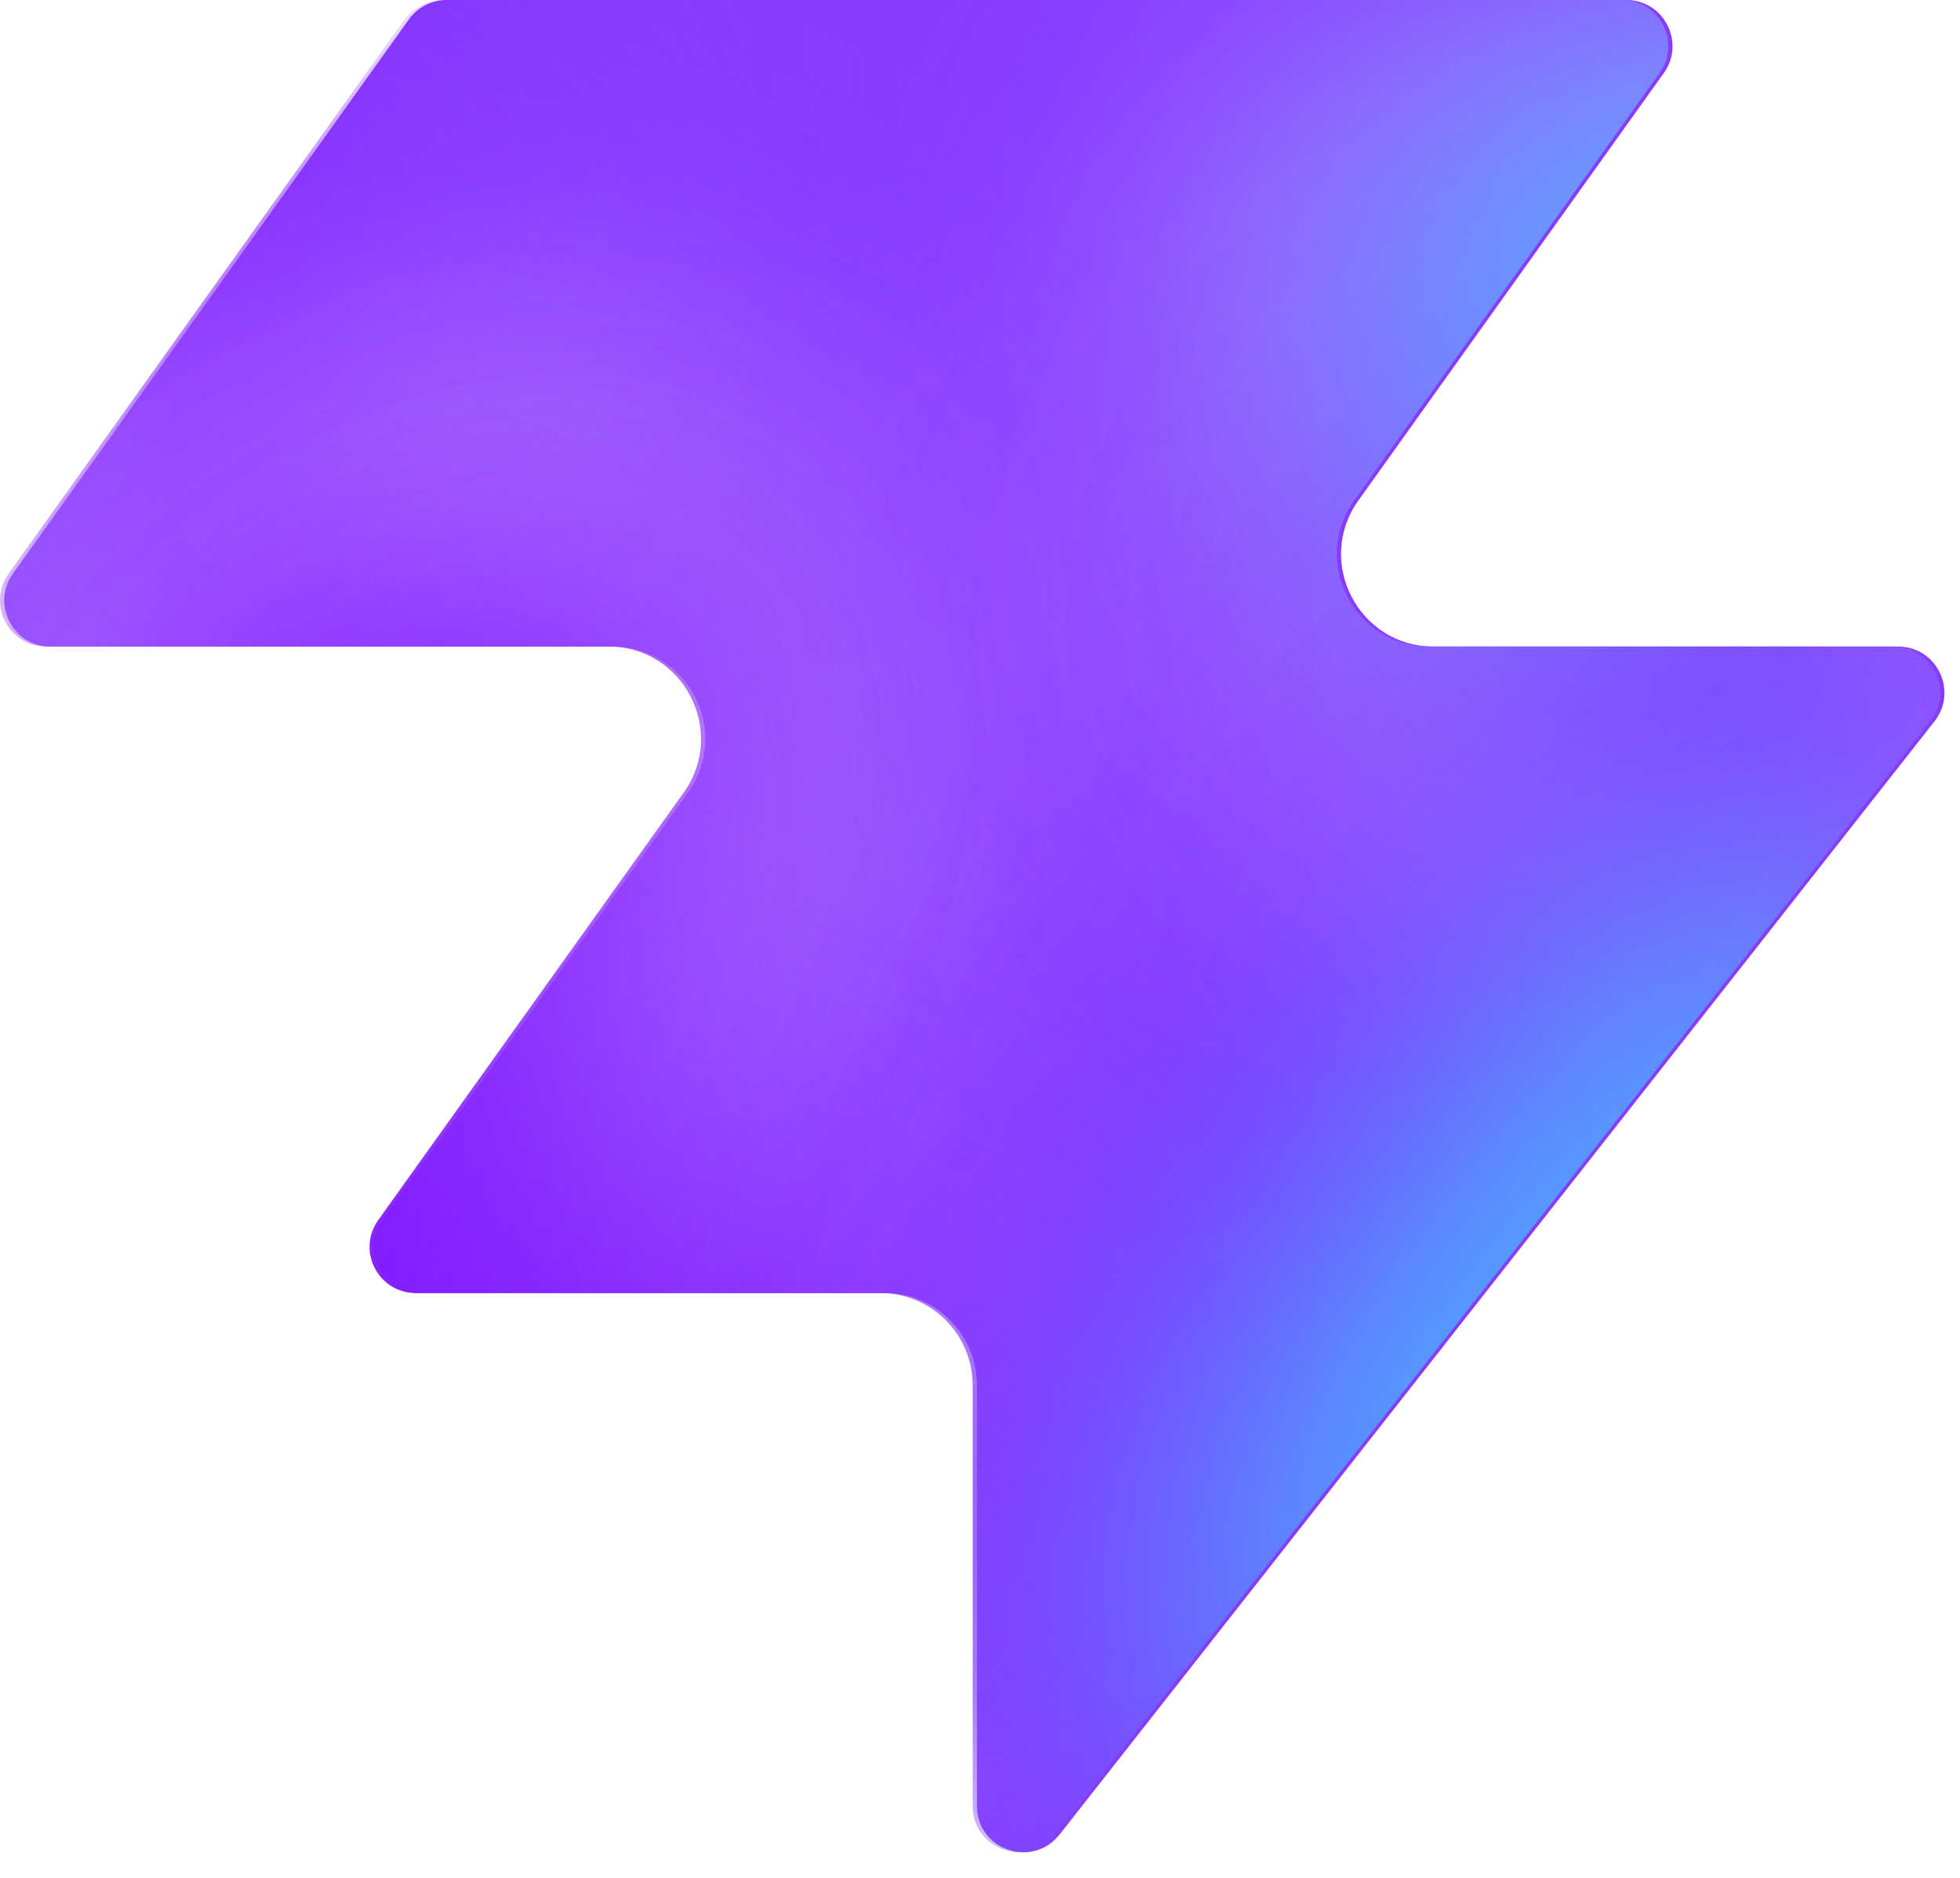
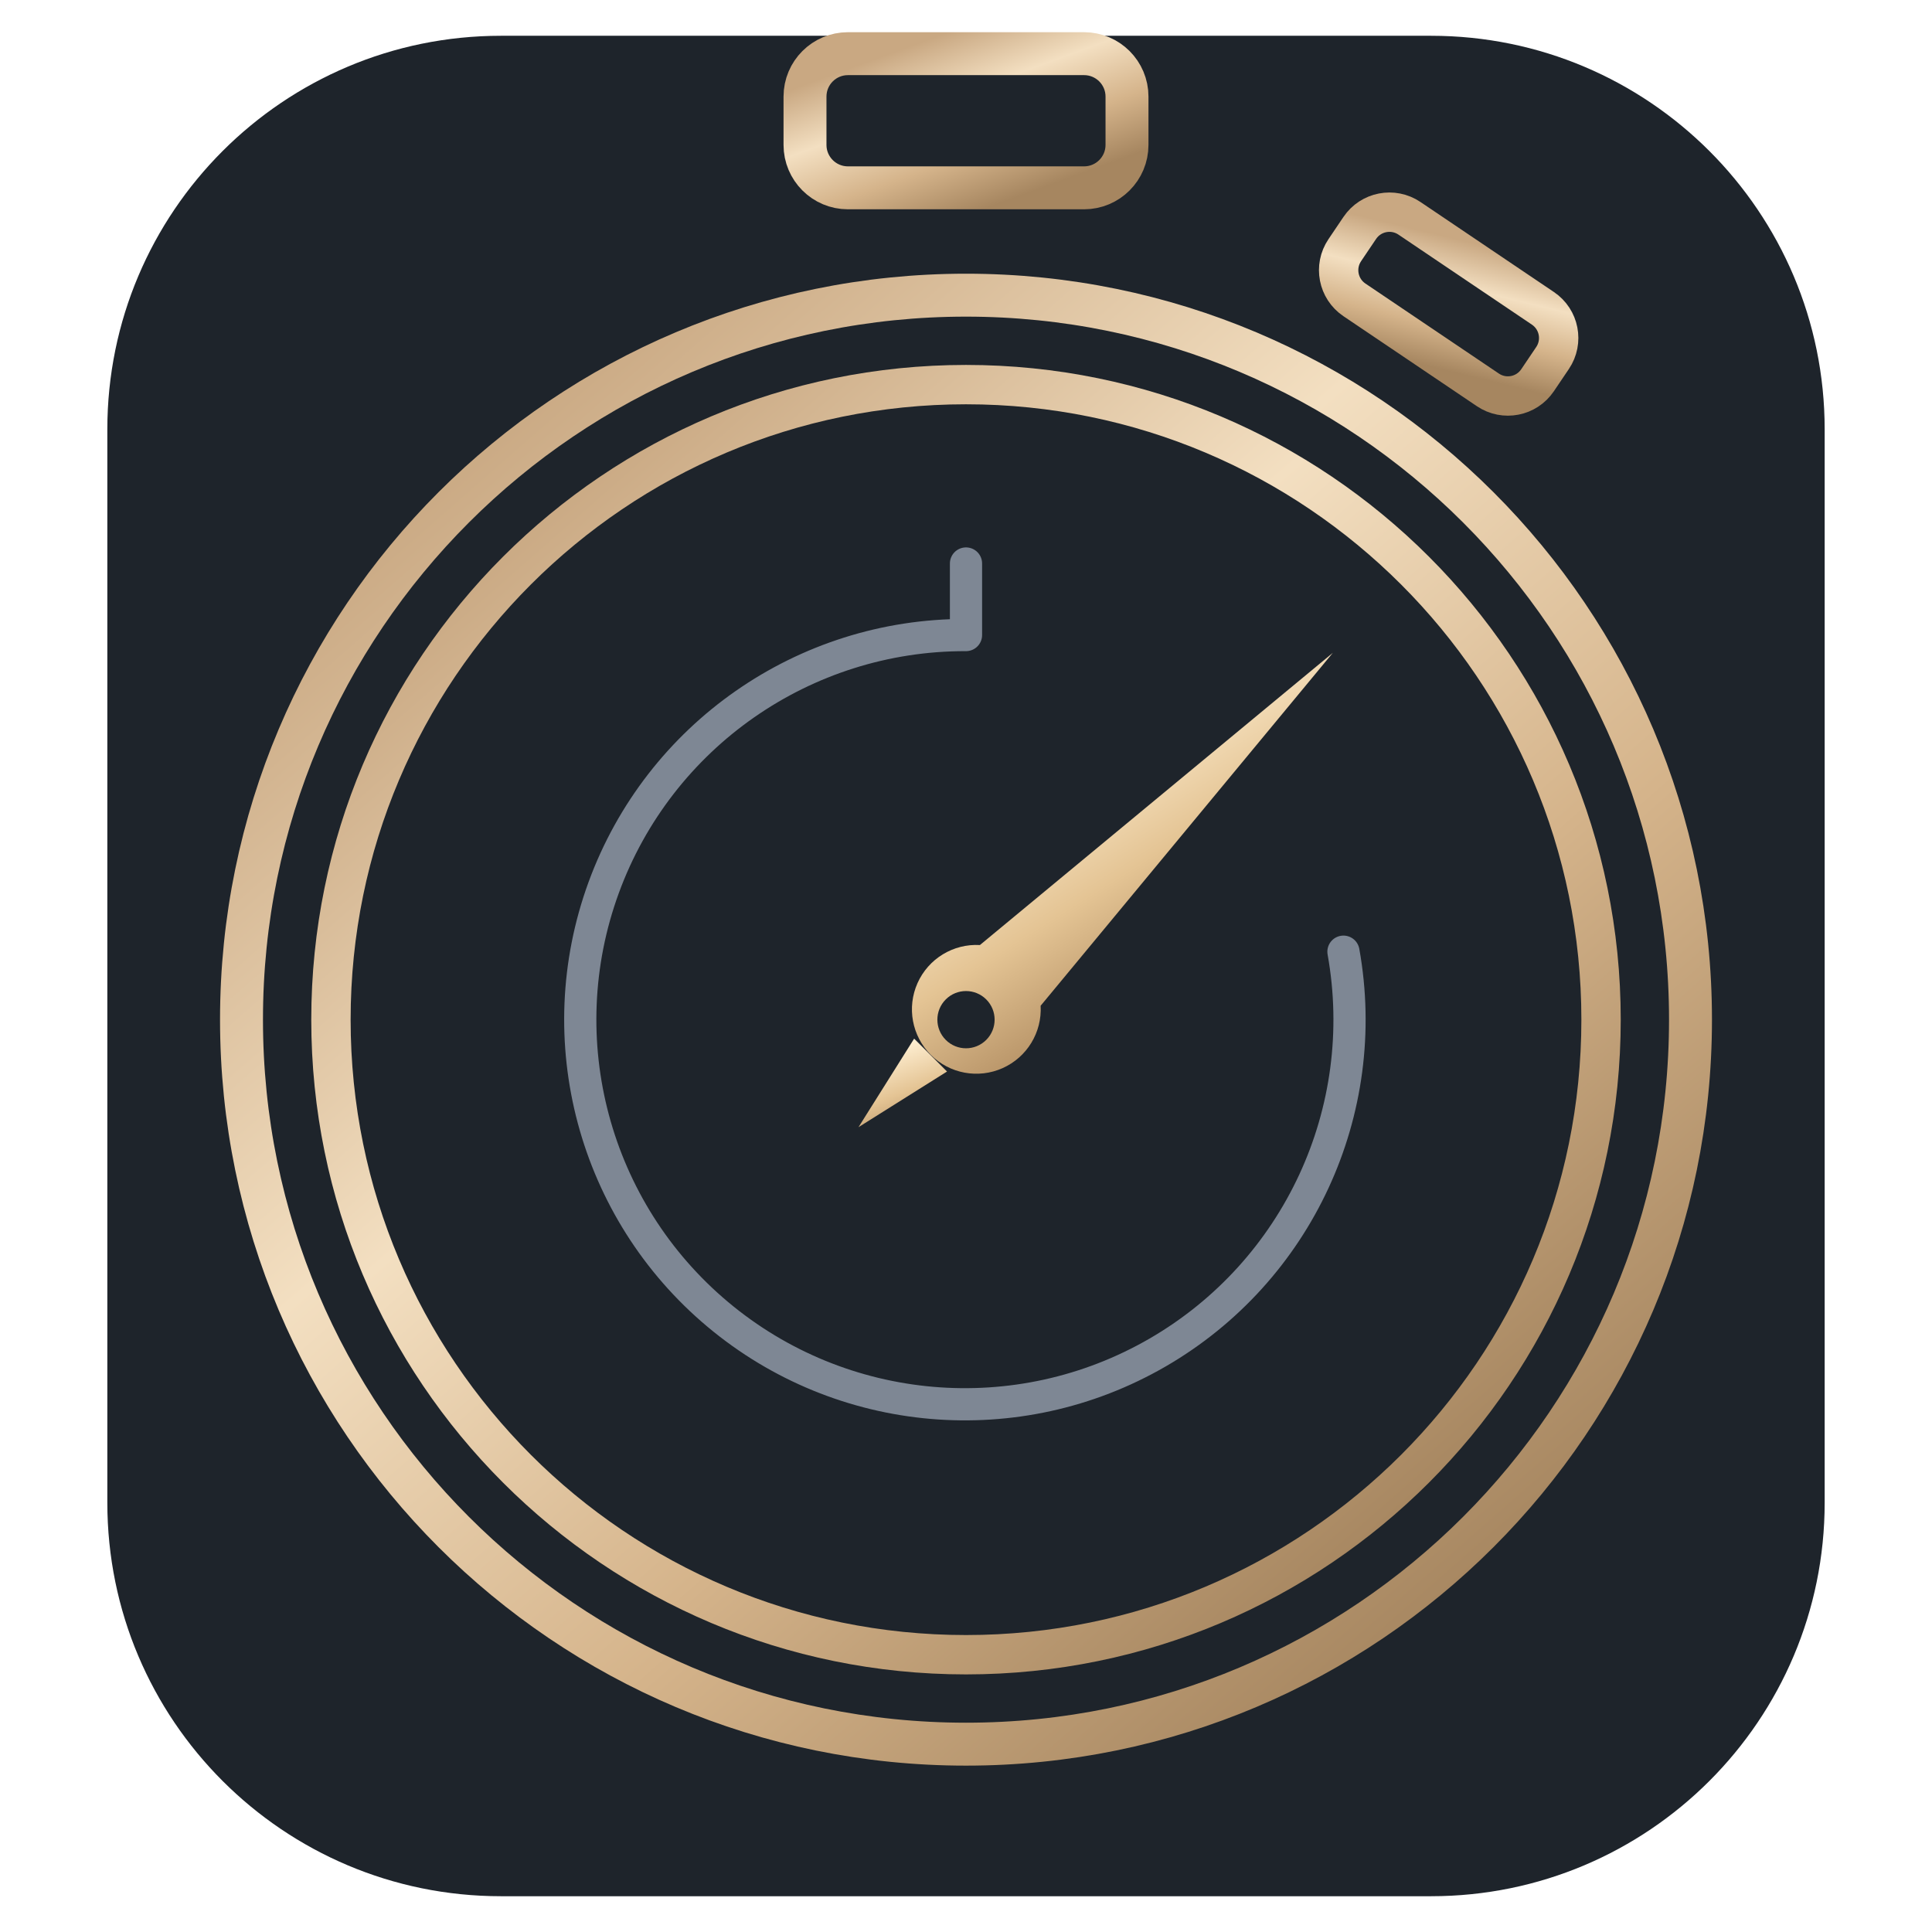
- <svg xmlns="http://www.w3.org/2000/svg" width="48" height="46" fill="none" viewBox="0 0 48 46">
-   <path fill="#863bff" d="M25.946 44.938c-.664.845-2.021.375-2.021-.698V33.937a2.26 2.26 0 0 0-2.262-2.262H10.287c-.92 0-1.456-1.04-.92-1.788l7.48-10.471c1.07-1.497 0-3.578-1.842-3.578H1.237c-.92 0-1.456-1.04-.92-1.788L10.013.474c.214-.297.556-.474.92-.474h28.894c.92 0 1.456 1.04.92 1.788l-7.48 10.471c-1.07 1.498 0 3.579 1.842 3.579h11.377c.943 0 1.473 1.088.89 1.83L25.947 44.94z" style="fill:#863bff;fill:color(display-p3 .525 .23 1);fill-opacity:1" />
-   <mask id="a" width="48" height="46" x="0" y="0" maskUnits="userSpaceOnUse" style="mask-type:alpha">
-     <path fill="#000" d="M25.842 44.938c-.664.844-2.021.375-2.021-.698V33.937a2.26 2.26 0 0 0-2.262-2.262H10.183c-.92 0-1.456-1.04-.92-1.788l7.48-10.471c1.07-1.498 0-3.579-1.842-3.579H1.133c-.92 0-1.456-1.04-.92-1.787L9.91.473c.214-.297.556-.474.92-.474h28.894c.92 0 1.456 1.04.92 1.788l-7.48 10.471c-1.07 1.498 0 3.578 1.842 3.578h11.377c.943 0 1.473 1.088.89 1.832L25.843 44.94z" style="fill:#000;fill-opacity:1" />
-   </mask>
-   <g mask="url(#a)">
-     <g filter="url(#b)">
-       <ellipse cx="5.508" cy="14.704" fill="#ede6ff" rx="5.508" ry="14.704" style="fill:#ede6ff;fill:color(display-p3 .927 .903 1);fill-opacity:1" transform="matrix(.00324 1 1 -.00324 -4.47 31.516)" />
-     </g>
-     <g filter="url(#c)">
-       <ellipse cx="10.399" cy="29.851" fill="#ede6ff" rx="10.399" ry="29.851" style="fill:#ede6ff;fill:color(display-p3 .927 .903 1);fill-opacity:1" transform="matrix(.00324 1 1 -.00324 -39.328 7.883)" />
-     </g>
-     <g filter="url(#d)">
-       <ellipse cx="5.508" cy="30.487" fill="#7e14ff" rx="5.508" ry="30.487" style="fill:#7e14ff;fill:color(display-p3 .492 .077 1);fill-opacity:1" transform="rotate(89.814 -25.913 -14.639)scale(1 -1)" />
-     </g>
-     <g filter="url(#e)">
-       <ellipse cx="5.508" cy="30.599" fill="#7e14ff" rx="5.508" ry="30.599" style="fill:#7e14ff;fill:color(display-p3 .492 .077 1);fill-opacity:1" transform="rotate(89.814 -32.644 -3.334)scale(1 -1)" />
-     </g>
-     <g filter="url(#f)">
-       <ellipse cx="5.508" cy="30.599" fill="#7e14ff" rx="5.508" ry="30.599" style="fill:#7e14ff;fill:color(display-p3 .492 .077 1);fill-opacity:1" transform="matrix(.00324 1 1 -.00324 -34.34 30.47)" />
-     </g>
-     <g filter="url(#g)">
-       <ellipse cx="14.072" cy="22.078" fill="#ede6ff" rx="14.072" ry="22.078" style="fill:#ede6ff;fill:color(display-p3 .927 .903 1);fill-opacity:1" transform="rotate(93.35 24.506 48.493)scale(-1 1)" />
-     </g>
-     <g filter="url(#h)">
-       <ellipse cx="3.47" cy="21.501" fill="#7e14ff" rx="3.47" ry="21.501" style="fill:#7e14ff;fill:color(display-p3 .492 .077 1);fill-opacity:1" transform="rotate(89.009 28.708 47.59)scale(-1 1)" />
-     </g>
-     <g filter="url(#i)">
-       <ellipse cx="3.47" cy="21.501" fill="#7e14ff" rx="3.47" ry="21.501" style="fill:#7e14ff;fill:color(display-p3 .492 .077 1);fill-opacity:1" transform="rotate(89.009 28.708 47.59)scale(-1 1)" />
-     </g>
-     <g filter="url(#j)">
-       <ellipse cx=".387" cy="8.972" fill="#7e14ff" rx="4.407" ry="29.108" style="fill:#7e14ff;fill:color(display-p3 .492 .077 1);fill-opacity:1" transform="rotate(39.51 .387 8.972)" />
-     </g>
-     <g filter="url(#k)">
-       <ellipse cx="47.523" cy="-6.092" fill="#7e14ff" rx="4.407" ry="29.108" style="fill:#7e14ff;fill:color(display-p3 .492 .077 1);fill-opacity:1" transform="rotate(37.892 47.523 -6.092)" />
-     </g>
-     <g filter="url(#l)">
-       <ellipse cx="41.412" cy="6.333" fill="#47bfff" rx="5.971" ry="9.665" style="fill:#47bfff;fill:color(display-p3 .28 .748 1);fill-opacity:1" transform="rotate(37.892 41.412 6.333)" />
-     </g>
-     <g filter="url(#m)">
-       <ellipse cx="-1.879" cy="38.332" fill="#7e14ff" rx="4.407" ry="29.108" style="fill:#7e14ff;fill:color(display-p3 .492 .077 1);fill-opacity:1" transform="rotate(37.892 -1.88 38.332)" />
-     </g>
-     <g filter="url(#n)">
-       <ellipse cx="-1.879" cy="38.332" fill="#7e14ff" rx="4.407" ry="29.108" style="fill:#7e14ff;fill:color(display-p3 .492 .077 1);fill-opacity:1" transform="rotate(37.892 -1.88 38.332)" />
-     </g>
-     <g filter="url(#o)">
-       <ellipse cx="35.651" cy="29.907" fill="#7e14ff" rx="4.407" ry="29.108" style="fill:#7e14ff;fill:color(display-p3 .492 .077 1);fill-opacity:1" transform="rotate(37.892 35.651 29.907)" />
-     </g>
-     <g filter="url(#p)">
-       <ellipse cx="38.418" cy="32.4" fill="#47bfff" rx="5.971" ry="15.297" style="fill:#47bfff;fill:color(display-p3 .28 .748 1);fill-opacity:1" transform="rotate(37.892 38.418 32.4)" />
-     </g>
+ <svg xmlns="http://www.w3.org/2000/svg" width="64" height="64" viewBox="0 0 100 108" fill="none">
+   <defs>
+     <linearGradient id="chrono-gold" x1="15%" y1="10%" x2="85%" y2="90%">
+       <stop offset="0%" stop-color="#C9A882" />
+       <stop offset="35%" stop-color="#F3DFC1" />
+       <stop offset="68%" stop-color="#D5B48B" />
+       <stop offset="100%" stop-color="#A68660" />
+     </linearGradient>
+     <linearGradient id="chrono-needle" x1="0%" y1="0%" x2="100%" y2="100%">
+       <stop offset="0%" stop-color="#FFF0D4" />
+       <stop offset="55%" stop-color="#E4C494" />
+       <stop offset="100%" stop-color="#B69266" />
+     </linearGradient>
+   </defs>
+   <rect x="2" y="2" width="96" height="104" rx="22" fill="#1E242B" />
+   <line x1="46.5" y1="10.5" x2="46.5" y2="16.5" stroke="url(#chrono-gold)" stroke-width="2.4" />
+   <line x1="53.5" y1="10.5" x2="53.5" y2="16.5" stroke="url(#chrono-gold)" stroke-width="2.4" />
+   <rect x="41" y="3" width="18" height="7.5" rx="2.4" stroke="url(#chrono-gold)" stroke-width="2.4" />
+   <g transform="rotate(34 50 57)">
+     <line x1="47.5" y1="11.5" x2="47.5" y2="16.5" stroke="url(#chrono-gold)" stroke-width="2.2" />
+     <line x1="52.5" y1="11.5" x2="52.5" y2="16.5" stroke="url(#chrono-gold)" stroke-width="2.2" />
+     <rect x="43.5" y="6" width="13" height="5.5" rx="2" stroke="url(#chrono-gold)" stroke-width="2.2" />
  </g>
-   <defs>
-     <filter id="b" width="60.045" height="41.654" x="-19.77" y="16.149" color-interpolation-filters="sRGB" filterUnits="userSpaceOnUse">
-       <feFlood flood-opacity="0" result="BackgroundImageFix" />
-       <feBlend in="SourceGraphic" in2="BackgroundImageFix" result="shape" />
-       <feGaussianBlur result="effect1_foregroundBlur_2002_17158" stdDeviation="7.659" />
-     </filter>
-     <filter id="c" width="90.34" height="51.437" x="-54.613" y="-7.533" color-interpolation-filters="sRGB" filterUnits="userSpaceOnUse">
-       <feFlood flood-opacity="0" result="BackgroundImageFix" />
-       <feBlend in="SourceGraphic" in2="BackgroundImageFix" result="shape" />
-       <feGaussianBlur result="effect1_foregroundBlur_2002_17158" stdDeviation="7.659" />
-     </filter>
-     <filter id="d" width="79.355" height="29.4" x="-49.64" y="2.03" color-interpolation-filters="sRGB" filterUnits="userSpaceOnUse">
-       <feFlood flood-opacity="0" result="BackgroundImageFix" />
-       <feBlend in="SourceGraphic" in2="BackgroundImageFix" result="shape" />
-       <feGaussianBlur result="effect1_foregroundBlur_2002_17158" stdDeviation="4.596" />
-     </filter>
-     <filter id="e" width="79.579" height="29.4" x="-45.045" y="20.029" color-interpolation-filters="sRGB" filterUnits="userSpaceOnUse">
-       <feFlood flood-opacity="0" result="BackgroundImageFix" />
-       <feBlend in="SourceGraphic" in2="BackgroundImageFix" result="shape" />
-       <feGaussianBlur result="effect1_foregroundBlur_2002_17158" stdDeviation="4.596" />
-     </filter>
-     <filter id="f" width="79.579" height="29.4" x="-43.513" y="21.178" color-interpolation-filters="sRGB" filterUnits="userSpaceOnUse">
-       <feFlood flood-opacity="0" result="BackgroundImageFix" />
-       <feBlend in="SourceGraphic" in2="BackgroundImageFix" result="shape" />
-       <feGaussianBlur result="effect1_foregroundBlur_2002_17158" stdDeviation="4.596" />
-     </filter>
-     <filter id="g" width="74.749" height="58.852" x="15.756" y="-17.901" color-interpolation-filters="sRGB" filterUnits="userSpaceOnUse">
-       <feFlood flood-opacity="0" result="BackgroundImageFix" />
-       <feBlend in="SourceGraphic" in2="BackgroundImageFix" result="shape" />
-       <feGaussianBlur result="effect1_foregroundBlur_2002_17158" stdDeviation="7.659" />
-     </filter>
-     <filter id="h" width="61.377" height="25.362" x="23.548" y="2.284" color-interpolation-filters="sRGB" filterUnits="userSpaceOnUse">
-       <feFlood flood-opacity="0" result="BackgroundImageFix" />
-       <feBlend in="SourceGraphic" in2="BackgroundImageFix" result="shape" />
-       <feGaussianBlur result="effect1_foregroundBlur_2002_17158" stdDeviation="4.596" />
-     </filter>
-     <filter id="i" width="61.377" height="25.362" x="23.548" y="2.284" color-interpolation-filters="sRGB" filterUnits="userSpaceOnUse">
-       <feFlood flood-opacity="0" result="BackgroundImageFix" />
-       <feBlend in="SourceGraphic" in2="BackgroundImageFix" result="shape" />
-       <feGaussianBlur result="effect1_foregroundBlur_2002_17158" stdDeviation="4.596" />
-     </filter>
-     <filter id="j" width="56.045" height="63.649" x="-27.636" y="-22.853" color-interpolation-filters="sRGB" filterUnits="userSpaceOnUse">
-       <feFlood flood-opacity="0" result="BackgroundImageFix" />
-       <feBlend in="SourceGraphic" in2="BackgroundImageFix" result="shape" />
-       <feGaussianBlur result="effect1_foregroundBlur_2002_17158" stdDeviation="4.596" />
-     </filter>
-     <filter id="k" width="54.814" height="64.646" x="20.116" y="-38.415" color-interpolation-filters="sRGB" filterUnits="userSpaceOnUse">
-       <feFlood flood-opacity="0" result="BackgroundImageFix" />
-       <feBlend in="SourceGraphic" in2="BackgroundImageFix" result="shape" />
-       <feGaussianBlur result="effect1_foregroundBlur_2002_17158" stdDeviation="4.596" />
-     </filter>
-     <filter id="l" width="33.541" height="35.313" x="24.641" y="-11.323" color-interpolation-filters="sRGB" filterUnits="userSpaceOnUse">
-       <feFlood flood-opacity="0" result="BackgroundImageFix" />
-       <feBlend in="SourceGraphic" in2="BackgroundImageFix" result="shape" />
-       <feGaussianBlur result="effect1_foregroundBlur_2002_17158" stdDeviation="4.596" />
-     </filter>
-     <filter id="m" width="54.814" height="64.646" x="-29.286" y="6.009" color-interpolation-filters="sRGB" filterUnits="userSpaceOnUse">
-       <feFlood flood-opacity="0" result="BackgroundImageFix" />
-       <feBlend in="SourceGraphic" in2="BackgroundImageFix" result="shape" />
-       <feGaussianBlur result="effect1_foregroundBlur_2002_17158" stdDeviation="4.596" />
-     </filter>
-     <filter id="n" width="54.814" height="64.646" x="-29.286" y="6.009" color-interpolation-filters="sRGB" filterUnits="userSpaceOnUse">
-       <feFlood flood-opacity="0" result="BackgroundImageFix" />
-       <feBlend in="SourceGraphic" in2="BackgroundImageFix" result="shape" />
-       <feGaussianBlur result="effect1_foregroundBlur_2002_17158" stdDeviation="4.596" />
-     </filter>
-     <filter id="o" width="54.814" height="64.646" x="8.244" y="-2.416" color-interpolation-filters="sRGB" filterUnits="userSpaceOnUse">
-       <feFlood flood-opacity="0" result="BackgroundImageFix" />
-       <feBlend in="SourceGraphic" in2="BackgroundImageFix" result="shape" />
-       <feGaussianBlur result="effect1_foregroundBlur_2002_17158" stdDeviation="4.596" />
-     </filter>
-     <filter id="p" width="39.409" height="43.623" x="18.713" y="10.588" color-interpolation-filters="sRGB" filterUnits="userSpaceOnUse">
-       <feFlood flood-opacity="0" result="BackgroundImageFix" />
-       <feBlend in="SourceGraphic" in2="BackgroundImageFix" result="shape" />
-       <feGaussianBlur result="effect1_foregroundBlur_2002_17158" stdDeviation="4.596" />
-     </filter>
-   </defs>
+   <circle cx="50" cy="57" r="40.5" stroke="url(#chrono-gold)" stroke-width="2.4" />
+   <circle cx="50" cy="57" r="35.5" stroke="url(#chrono-gold)" stroke-width="2.2" />
+   <line x1="50" y1="21.5" x2="50" y2="29" stroke="url(#chrono-gold)" stroke-width="2.4" stroke-linecap="round" />
+   <line x1="50" y1="21.5" x2="50" y2="29" stroke="url(#chrono-gold)" stroke-width="2.4" stroke-linecap="round" transform="rotate(90 50 57)" />
+   <line x1="50" y1="21.5" x2="50" y2="29" stroke="url(#chrono-gold)" stroke-width="2.4" stroke-linecap="round" transform="rotate(180 50 57)" />
+   <line x1="50" y1="21.5" x2="50" y2="29" stroke="url(#chrono-gold)" stroke-width="2.4" stroke-linecap="round" transform="rotate(270 50 57)" />
+   <path d="M 50 31.5 L 50 35.5 A 21.5 21.5 0 1 0 71.1 53.2" stroke="#7E8794" stroke-width="1.8" stroke-linecap="round" stroke-linejoin="round" />
+   <g transform="rotate(45 50 57)">
+     <path d="M 50 28 L 52.4 53.5 A 3.6 3.6 0 1 1 47.6 53.5 Z" fill="url(#chrono-needle)" />
+     <path d="M 48.7 59.8 L 51.3 59.8 L 50 65.5 Z" fill="url(#chrono-needle)" />
+     <circle cx="50" cy="57" r="1.6" fill="#1E242B" />
+   </g>
</svg>
